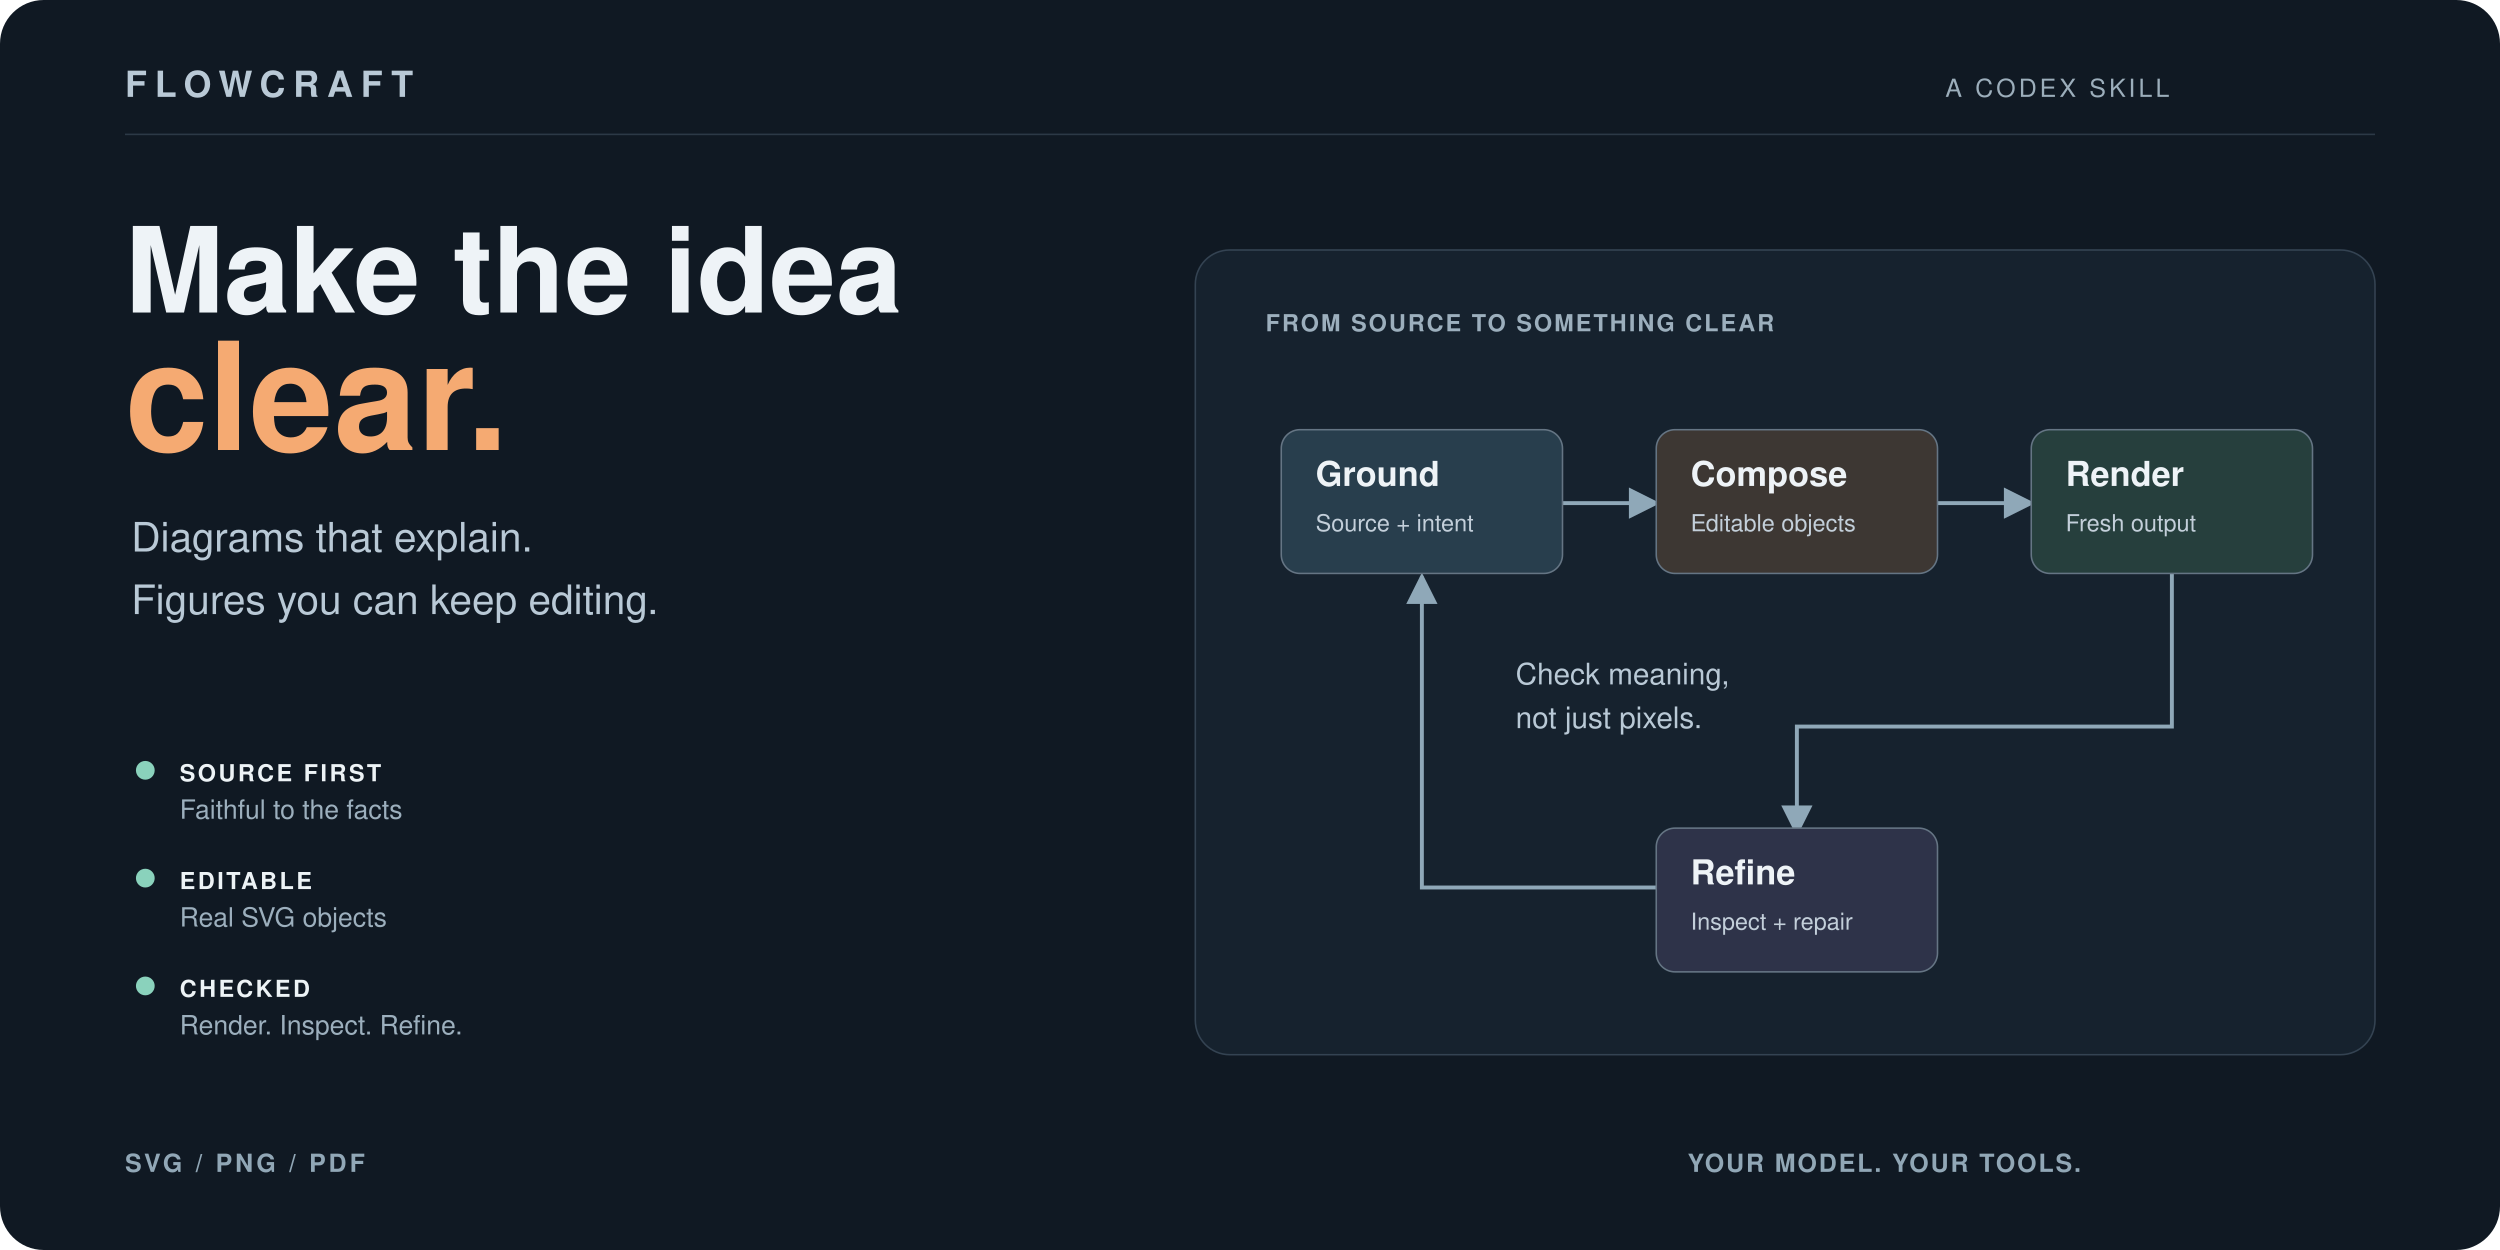
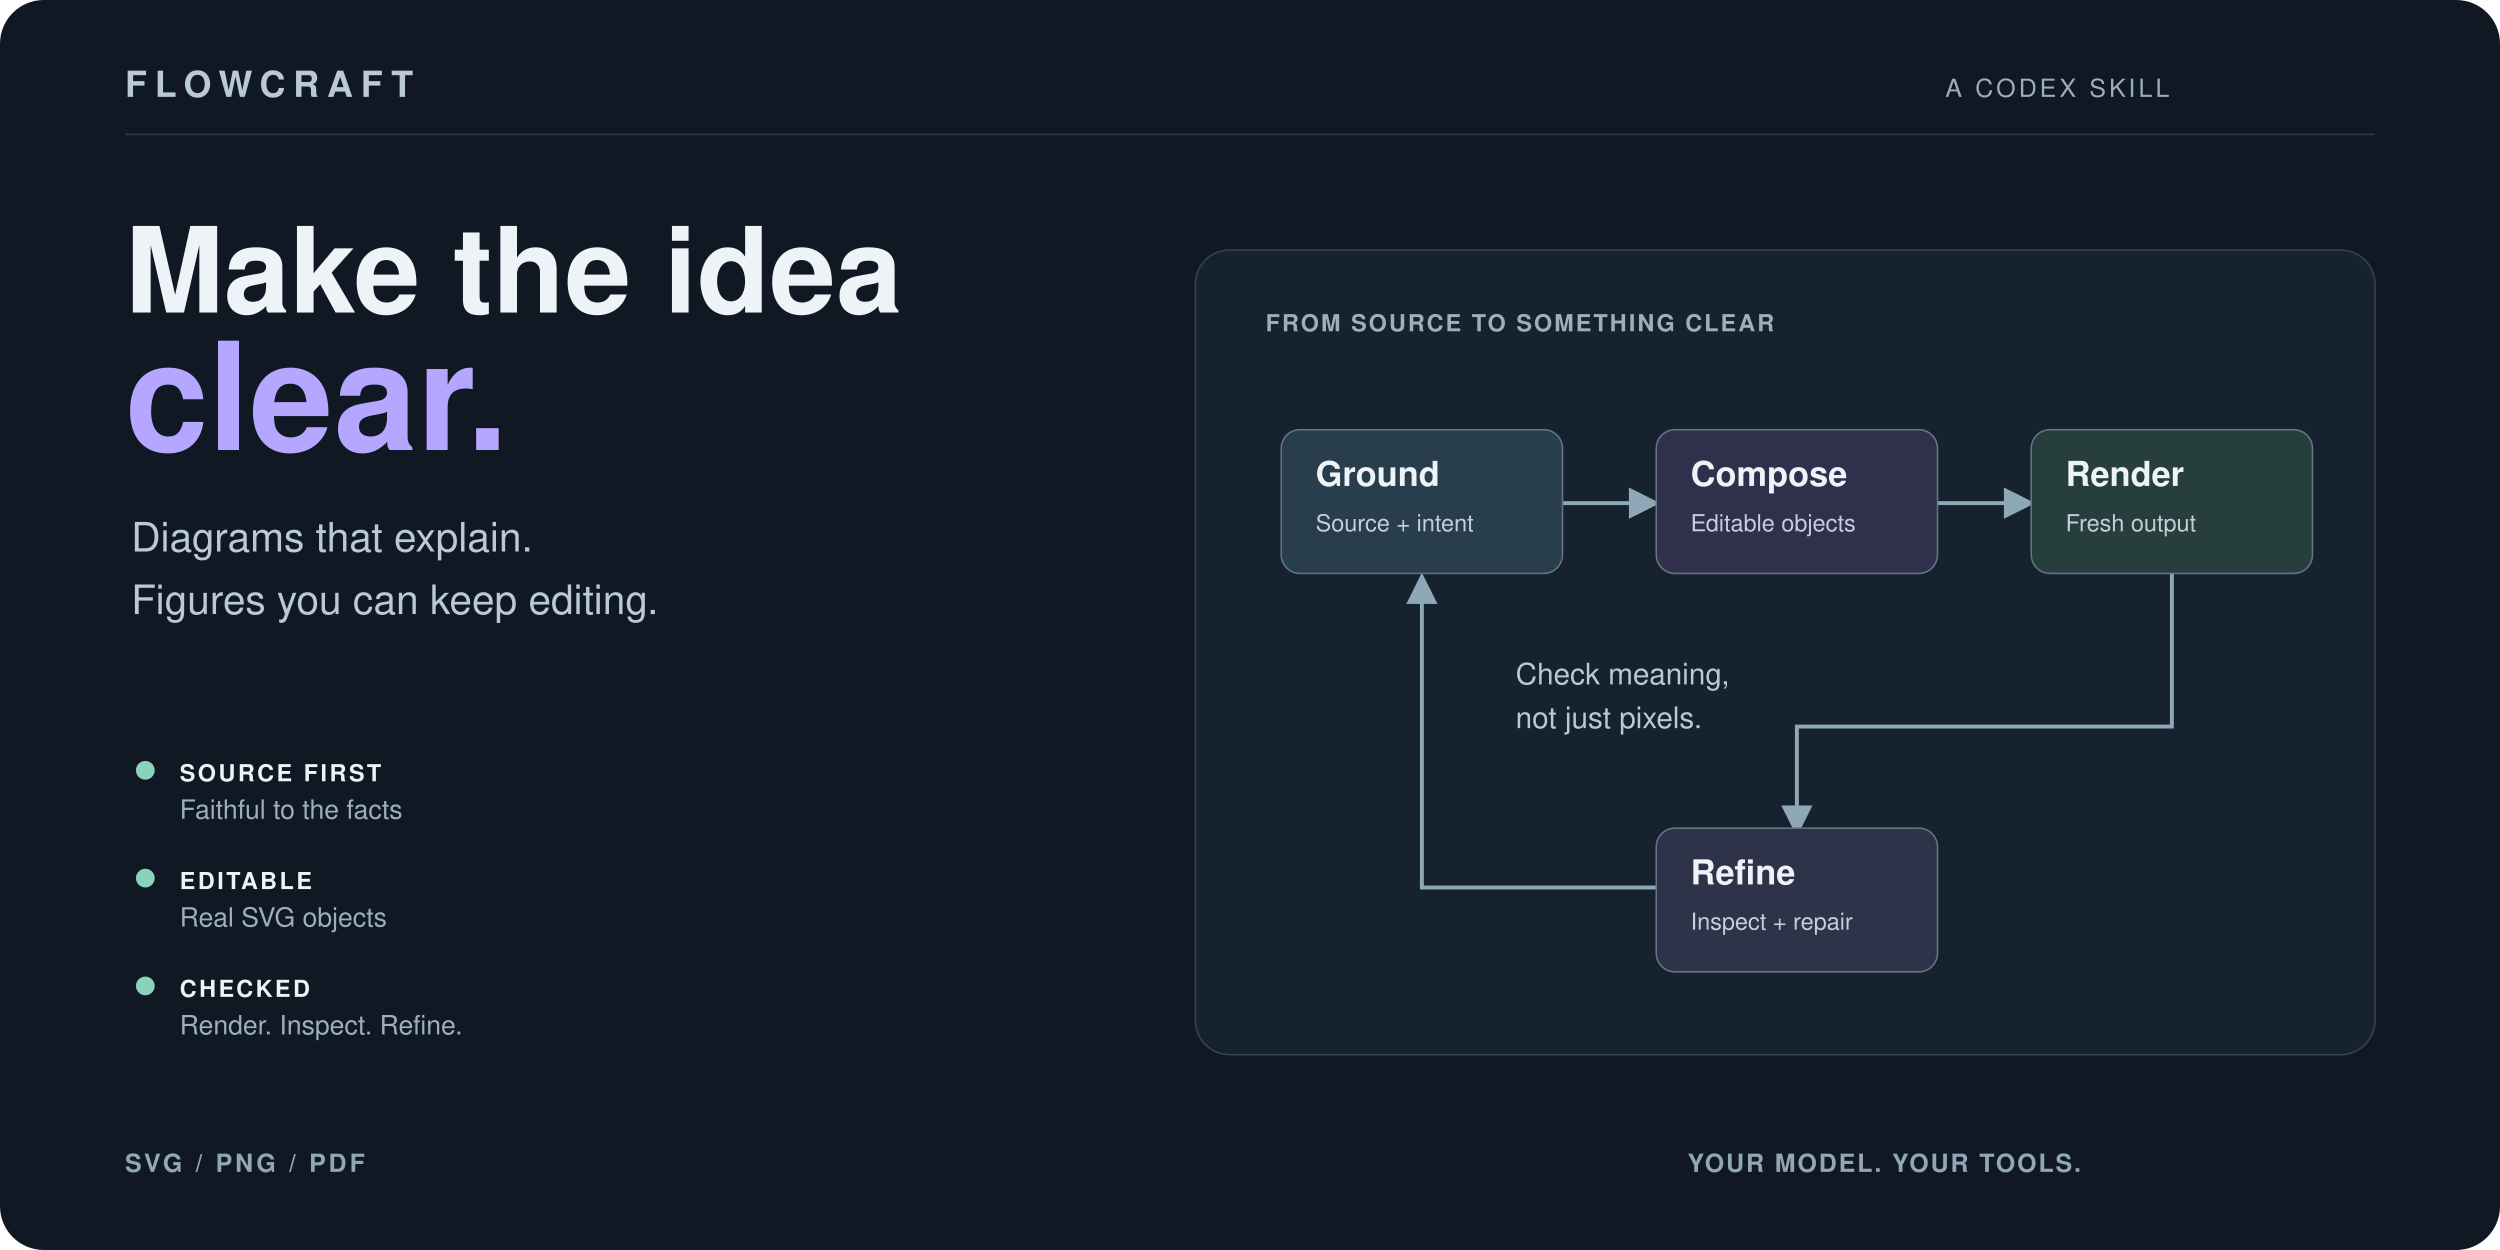
<svg xmlns="http://www.w3.org/2000/svg" width="1600" height="800" viewBox="0 0 1600 800">
  <rect width="1600" height="800" rx="28" fill="#101923" />
  <path d="M80 86H1520" stroke="#2c3946" />
  <text x="80" y="62" font-family="Helvetica, Arial, sans-serif" font-size="23" font-weight="700" fill="#b9c9d6" letter-spacing="5">FLOWCRAFT</text>
  <text x="1245" y="62" font-family="Helvetica, Arial, sans-serif" font-size="16" font-weight="500" fill="#9caebb" letter-spacing="2">A CODEX SKILL</text>
  <text x="80" y="200" font-family="Helvetica, Arial, sans-serif" font-size="76" font-weight="700" fill="#eef3f7">Make the idea</text>
-   <text x="80" y="288" font-family="Helvetica, Arial, sans-serif" font-size="96" font-weight="700" fill="#f5aa72">clear.</text>
+   <text x="80" y="288" font-family="Helvetica, Arial, sans-serif" font-size="96" font-weight="700" fill="#B5A7FF">clear.</text>
  <text x="84" y="353" font-family="Helvetica, Arial, sans-serif" font-size="26" font-weight="400" fill="#b9c9d6">Diagrams that explain.</text>
  <text x="84" y="393" font-family="Helvetica, Arial, sans-serif" font-size="26" font-weight="400" fill="#b9c9d6">Figures you can keep editing.</text>
  <circle cx="93" cy="493" r="6" fill="#8ad2bc" />
  <text x="115" y="500" font-family="Helvetica, Arial, sans-serif" font-size="15" font-weight="700" fill="#edf3f6" letter-spacing="1.6">SOURCE FIRST</text>
  <text x="115" y="524" font-family="Helvetica, Arial, sans-serif" font-size="17" font-weight="400" fill="#9cafbd">Faithful to the facts</text>
  <circle cx="93" cy="562" r="6" fill="#8ad2bc" />
  <text x="115" y="569" font-family="Helvetica, Arial, sans-serif" font-size="15" font-weight="700" fill="#edf3f6" letter-spacing="1.6">EDITABLE</text>
  <text x="115" y="593" font-family="Helvetica, Arial, sans-serif" font-size="17" font-weight="400" fill="#9cafbd">Real SVG objects</text>
  <circle cx="93" cy="631" r="6" fill="#8ad2bc" />
  <text x="115" y="638" font-family="Helvetica, Arial, sans-serif" font-size="15" font-weight="700" fill="#edf3f6" letter-spacing="1.6">CHECKED</text>
  <text x="115" y="662" font-family="Helvetica, Arial, sans-serif" font-size="17" font-weight="400" fill="#9cafbd">Render. Inspect. Refine.</text>
  <rect x="765" y="160" width="755" height="515" rx="22" fill="#16222e" stroke="#344352" />
  <text x="810" y="212" font-family="Helvetica, Arial, sans-serif" font-size="15" font-weight="600" fill="#9cafbd" letter-spacing="1.3">FROM SOURCE TO SOMETHING CLEAR</text>
  <defs>
    <marker id="arrow" markerWidth="8" markerHeight="8" refX="7" refY="4" orient="auto">
      <path d="M0 0L8 4L0 8Z" fill="#8fa8b8" />
    </marker>
  </defs>
  <path d="M1000 322H1060" stroke="#8fa8b8" stroke-width="2.5" fill="none" marker-end="url(#arrow)" />
  <path d="M1240 322H1300" stroke="#8fa8b8" stroke-width="2.5" fill="none" marker-end="url(#arrow)" />
  <path d="M1390 367V465H1150V533" stroke="#8fa8b8" stroke-width="2.5" fill="none" marker-end="url(#arrow)" />
  <path d="M1060 568H910V369" stroke="#8fa8b8" stroke-width="2.5" fill="none" marker-end="url(#arrow)" />
  <rect x="820" y="275" width="180" height="92" rx="12" fill="#283e4d" stroke="#657584" />
  <text x="842" y="311" font-family="Helvetica, Arial, sans-serif" font-size="22" font-weight="600" fill="#eef3f7">Ground</text>
  <text x="842" y="340" font-family="Helvetica, Arial, sans-serif" font-size="15" font-weight="400" fill="#c3cfda">Source + intent</text>
-   <rect x="1060" y="275" width="180" height="92" rx="12" fill="#3d3733" stroke="#657584" />
+   <rect x="1060" y="275" width="180" height="92" rx="12" fill="#30304C" stroke="#657584" />
  <text x="1082" y="311" font-family="Helvetica, Arial, sans-serif" font-size="22" font-weight="600" fill="#eef3f7">Compose</text>
  <text x="1082" y="340" font-family="Helvetica, Arial, sans-serif" font-size="15" font-weight="400" fill="#c3cfda">Editable objects</text>
  <rect x="1300" y="275" width="180" height="92" rx="12" fill="#263f3d" stroke="#657584" />
  <text x="1322" y="311" font-family="Helvetica, Arial, sans-serif" font-size="22" font-weight="600" fill="#eef3f7">Render</text>
  <text x="1322" y="340" font-family="Helvetica, Arial, sans-serif" font-size="15" font-weight="400" fill="#c3cfda">Fresh output</text>
  <rect x="1060" y="530" width="180" height="92" rx="12" fill="#2e3349" stroke="#657584" />
  <text x="1082" y="566" font-family="Helvetica, Arial, sans-serif" font-size="22" font-weight="600" fill="#eef3f7">Refine</text>
  <text x="1082" y="595" font-family="Helvetica, Arial, sans-serif" font-size="15" font-weight="400" fill="#c3cfda">Inspect + repair</text>
  <text x="970" y="438" font-family="Helvetica, Arial, sans-serif" font-size="19" font-weight="400" fill="#b9c9d6">Check meaning,</text>
  <text x="970" y="466" font-family="Helvetica, Arial, sans-serif" font-size="19" font-weight="400" fill="#b9c9d6">not just pixels.</text>
  <text x="80" y="750" font-family="Helvetica, Arial, sans-serif" font-size="16" font-weight="600" fill="#91a7b6" letter-spacing="2">SVG  /  PNG  /  PDF</text>
  <text x="1080" y="750" font-family="Helvetica, Arial, sans-serif" font-size="16" font-weight="600" fill="#91a7b6" letter-spacing="1.2">YOUR MODEL. YOUR TOOLS.</text>
</svg>
